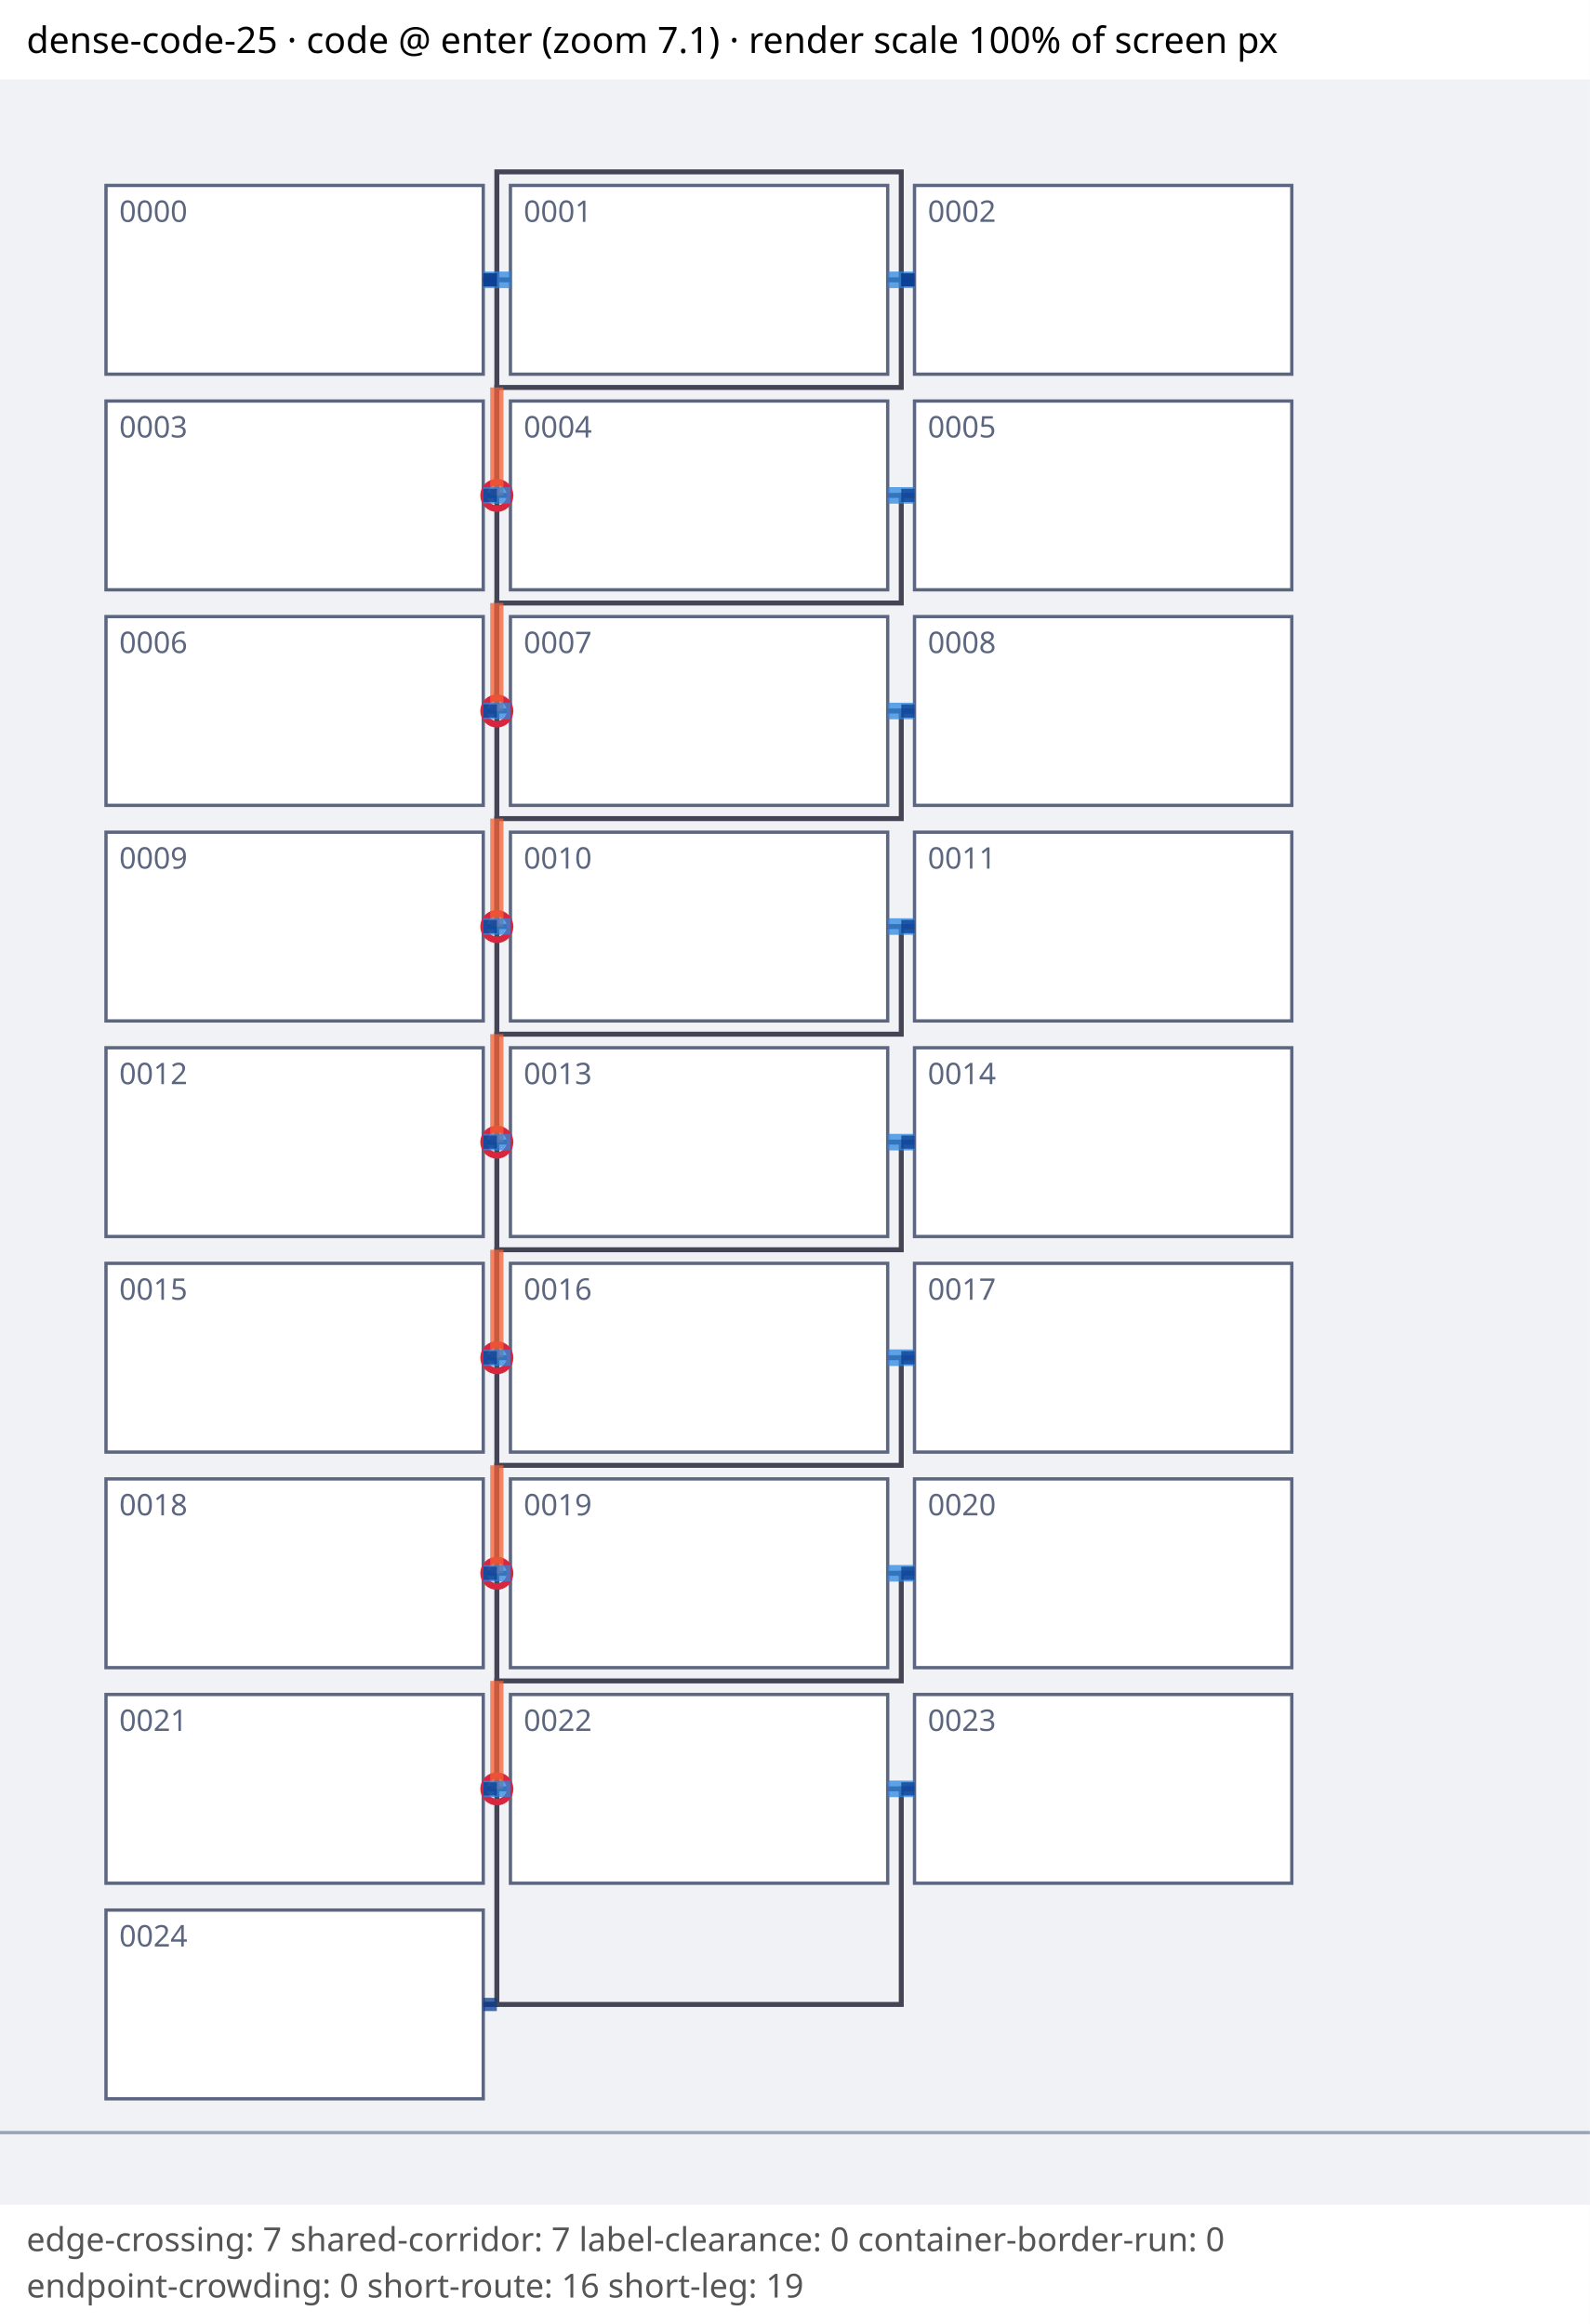
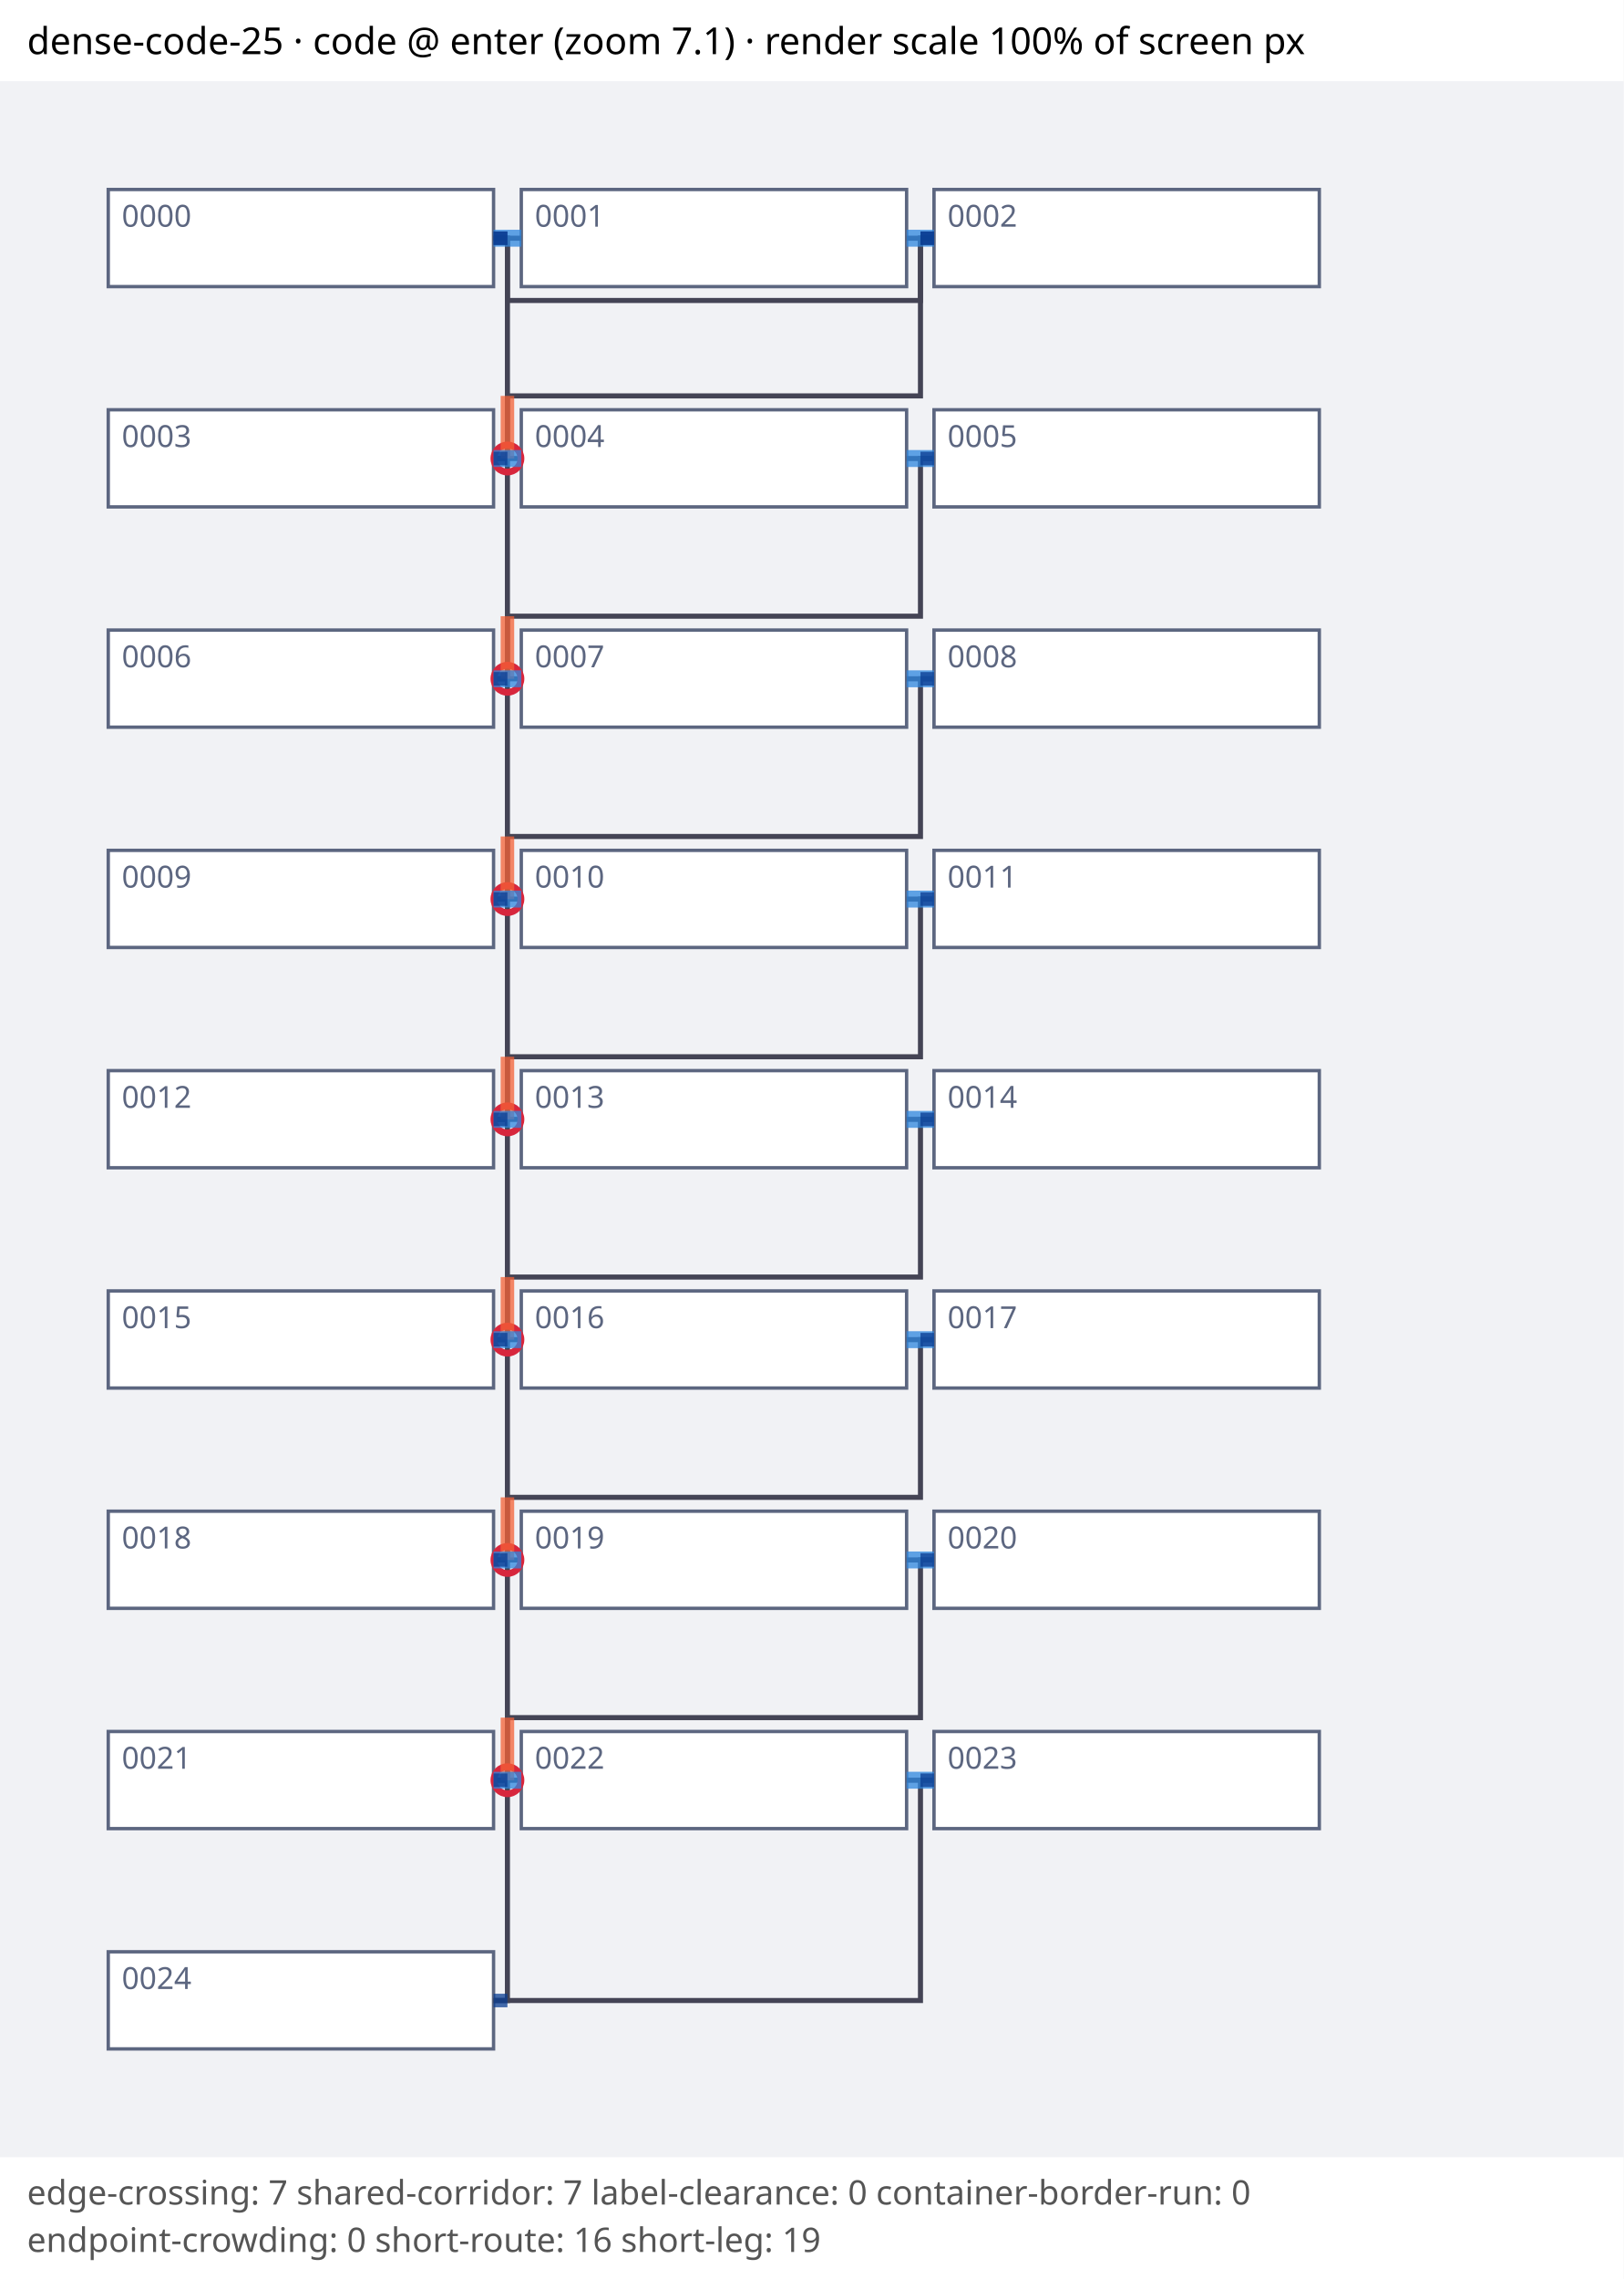
- <svg xmlns="http://www.w3.org/2000/svg" width="480" height="701.8" viewBox="0 0 480 701.8" font-family="sans-serif" font-size="11">
+ <svg xmlns="http://www.w3.org/2000/svg" width="480" height="673.5" viewBox="0 0 480 673.5" font-family="sans-serif" font-size="11">
  <defs>
    <clipPath id="frame">
-       <rect x="0" y="24" width="480" height="641.8" />
+       <rect x="0" y="24" width="480" height="613.5" />
    </clipPath>
  </defs>
  <rect width="100%" height="100%" fill="#fff" />
-   <rect x="0" y="24" width="480" height="641.8" fill="#f1f2f5" />
+   <rect x="0" y="24" width="480" height="613.5" fill="#f1f2f5" />
  <g clip-path="url(#frame)">
    <rect x="-1493" y="-689.7" width="3408" height="1775" fill="none" stroke="#9aa3b5" stroke-width="1" />
    <rect x="-976.1" y="-218.2" width="2374.2" height="1017.5" fill="none" stroke="#9aa3b5" stroke-width="1" />
    <rect x="-326.4" y="7.2" width="1074.8" height="636.8" fill="none" stroke="#9aa3b5" stroke-width="1" />
-     <rect x="32" y="56" width="113.9" height="57" fill="#fff" stroke="#5c6680" stroke-width="1" />
+     <rect x="32" y="56" width="113.9" height="28.7" fill="#fff" stroke="#5c6680" stroke-width="1" />
    <text x="36" y="67" font-size="9" fill="#5c6680">0000</text>
-     <rect x="154.1" y="56" width="113.9" height="57" fill="#fff" stroke="#5c6680" stroke-width="1" />
+     <rect x="154.1" y="56" width="113.9" height="28.7" fill="#fff" stroke="#5c6680" stroke-width="1" />
    <text x="158.1" y="67" font-size="9" fill="#5c6680">0001</text>
-     <rect x="276.1" y="56" width="113.9" height="57" fill="#fff" stroke="#5c6680" stroke-width="1" />
+     <rect x="276.1" y="56" width="113.9" height="28.7" fill="#fff" stroke="#5c6680" stroke-width="1" />
    <text x="280.1" y="67" font-size="9" fill="#5c6680">0002</text>
-     <rect x="32" y="121.1" width="113.9" height="57" fill="#fff" stroke="#5c6680" stroke-width="1" />
+     <rect x="32" y="121.1" width="113.9" height="28.7" fill="#fff" stroke="#5c6680" stroke-width="1" />
    <text x="36" y="132.1" font-size="9" fill="#5c6680">0003</text>
-     <rect x="154.1" y="121.1" width="113.9" height="57" fill="#fff" stroke="#5c6680" stroke-width="1" />
+     <rect x="154.1" y="121.1" width="113.9" height="28.7" fill="#fff" stroke="#5c6680" stroke-width="1" />
    <text x="158.1" y="132.1" font-size="9" fill="#5c6680">0004</text>
-     <rect x="276.1" y="121.1" width="113.9" height="57" fill="#fff" stroke="#5c6680" stroke-width="1" />
+     <rect x="276.1" y="121.1" width="113.9" height="28.7" fill="#fff" stroke="#5c6680" stroke-width="1" />
    <text x="280.1" y="132.1" font-size="9" fill="#5c6680">0005</text>
-     <rect x="32" y="186.2" width="113.9" height="57" fill="#fff" stroke="#5c6680" stroke-width="1" />
+     <rect x="32" y="186.2" width="113.9" height="28.7" fill="#fff" stroke="#5c6680" stroke-width="1" />
    <text x="36" y="197.2" font-size="9" fill="#5c6680">0006</text>
-     <rect x="154.1" y="186.2" width="113.9" height="57" fill="#fff" stroke="#5c6680" stroke-width="1" />
+     <rect x="154.1" y="186.2" width="113.9" height="28.7" fill="#fff" stroke="#5c6680" stroke-width="1" />
    <text x="158.1" y="197.2" font-size="9" fill="#5c6680">0007</text>
-     <rect x="276.1" y="186.2" width="113.9" height="57" fill="#fff" stroke="#5c6680" stroke-width="1" />
+     <rect x="276.1" y="186.2" width="113.9" height="28.7" fill="#fff" stroke="#5c6680" stroke-width="1" />
    <text x="280.1" y="197.2" font-size="9" fill="#5c6680">0008</text>
-     <rect x="32" y="251.3" width="113.9" height="57" fill="#fff" stroke="#5c6680" stroke-width="1" />
+     <rect x="32" y="251.3" width="113.9" height="28.7" fill="#fff" stroke="#5c6680" stroke-width="1" />
    <text x="36" y="262.3" font-size="9" fill="#5c6680">0009</text>
-     <rect x="154.1" y="251.3" width="113.9" height="57" fill="#fff" stroke="#5c6680" stroke-width="1" />
+     <rect x="154.1" y="251.3" width="113.9" height="28.7" fill="#fff" stroke="#5c6680" stroke-width="1" />
    <text x="158.1" y="262.3" font-size="9" fill="#5c6680">0010</text>
-     <rect x="276.1" y="251.3" width="113.9" height="57" fill="#fff" stroke="#5c6680" stroke-width="1" />
+     <rect x="276.1" y="251.3" width="113.9" height="28.7" fill="#fff" stroke="#5c6680" stroke-width="1" />
    <text x="280.1" y="262.3" font-size="9" fill="#5c6680">0011</text>
-     <rect x="32" y="316.4" width="113.9" height="57" fill="#fff" stroke="#5c6680" stroke-width="1" />
+     <rect x="32" y="316.4" width="113.9" height="28.7" fill="#fff" stroke="#5c6680" stroke-width="1" />
    <text x="36" y="327.4" font-size="9" fill="#5c6680">0012</text>
-     <rect x="154.1" y="316.4" width="113.9" height="57" fill="#fff" stroke="#5c6680" stroke-width="1" />
+     <rect x="154.1" y="316.4" width="113.9" height="28.7" fill="#fff" stroke="#5c6680" stroke-width="1" />
    <text x="158.1" y="327.4" font-size="9" fill="#5c6680">0013</text>
-     <rect x="276.1" y="316.4" width="113.9" height="57" fill="#fff" stroke="#5c6680" stroke-width="1" />
+     <rect x="276.1" y="316.4" width="113.9" height="28.7" fill="#fff" stroke="#5c6680" stroke-width="1" />
    <text x="280.1" y="327.4" font-size="9" fill="#5c6680">0014</text>
-     <rect x="32" y="381.5" width="113.9" height="57" fill="#fff" stroke="#5c6680" stroke-width="1" />
+     <rect x="32" y="381.5" width="113.9" height="28.7" fill="#fff" stroke="#5c6680" stroke-width="1" />
    <text x="36" y="392.5" font-size="9" fill="#5c6680">0015</text>
-     <rect x="154.1" y="381.5" width="113.9" height="57" fill="#fff" stroke="#5c6680" stroke-width="1" />
+     <rect x="154.1" y="381.5" width="113.9" height="28.7" fill="#fff" stroke="#5c6680" stroke-width="1" />
    <text x="158.1" y="392.5" font-size="9" fill="#5c6680">0016</text>
-     <rect x="276.1" y="381.5" width="113.9" height="57" fill="#fff" stroke="#5c6680" stroke-width="1" />
+     <rect x="276.1" y="381.5" width="113.9" height="28.7" fill="#fff" stroke="#5c6680" stroke-width="1" />
    <text x="280.1" y="392.5" font-size="9" fill="#5c6680">0017</text>
-     <rect x="32" y="446.6" width="113.9" height="57" fill="#fff" stroke="#5c6680" stroke-width="1" />
+     <rect x="32" y="446.6" width="113.9" height="28.7" fill="#fff" stroke="#5c6680" stroke-width="1" />
    <text x="36" y="457.6" font-size="9" fill="#5c6680">0018</text>
-     <rect x="154.1" y="446.6" width="113.9" height="57" fill="#fff" stroke="#5c6680" stroke-width="1" />
+     <rect x="154.1" y="446.6" width="113.9" height="28.7" fill="#fff" stroke="#5c6680" stroke-width="1" />
    <text x="158.1" y="457.6" font-size="9" fill="#5c6680">0019</text>
-     <rect x="276.1" y="446.6" width="113.9" height="57" fill="#fff" stroke="#5c6680" stroke-width="1" />
+     <rect x="276.1" y="446.6" width="113.9" height="28.7" fill="#fff" stroke="#5c6680" stroke-width="1" />
    <text x="280.1" y="457.6" font-size="9" fill="#5c6680">0020</text>
-     <rect x="32" y="511.7" width="113.9" height="57" fill="#fff" stroke="#5c6680" stroke-width="1" />
+     <rect x="32" y="511.7" width="113.9" height="28.7" fill="#fff" stroke="#5c6680" stroke-width="1" />
    <text x="36" y="522.7" font-size="9" fill="#5c6680">0021</text>
-     <rect x="154.1" y="511.7" width="113.9" height="57" fill="#fff" stroke="#5c6680" stroke-width="1" />
+     <rect x="154.1" y="511.7" width="113.9" height="28.7" fill="#fff" stroke="#5c6680" stroke-width="1" />
    <text x="158.1" y="522.7" font-size="9" fill="#5c6680">0022</text>
-     <rect x="276.1" y="511.7" width="113.9" height="57" fill="#fff" stroke="#5c6680" stroke-width="1" />
+     <rect x="276.1" y="511.7" width="113.9" height="28.7" fill="#fff" stroke="#5c6680" stroke-width="1" />
    <text x="280.1" y="522.7" font-size="9" fill="#5c6680">0023</text>
-     <rect x="32" y="576.8" width="113.9" height="57" fill="#fff" stroke="#5c6680" stroke-width="1" />
+     <rect x="32" y="576.8" width="113.9" height="28.7" fill="#fff" stroke="#5c6680" stroke-width="1" />
    <text x="36" y="587.8" font-size="9" fill="#5c6680">0024</text>
-     <polyline points="145.9,84.5 154.1,84.5" fill="none" stroke="#445" stroke-width="1.5" />
-     <polyline points="145.9,84.5 150,84.5 150,51.9 272.1,51.9 272.1,84.5 276.1,84.5" fill="none" stroke="#445" stroke-width="1.5" />
-     <polyline points="268,84.5 276.1,84.5" fill="none" stroke="#445" stroke-width="1.5" />
-     <polyline points="276.1,84.5 272.1,84.5 272.1,117 150,117 150,149.6 145.9,149.6" fill="none" stroke="#445" stroke-width="1.5" />
-     <polyline points="145.9,149.6 154.1,149.6" fill="none" stroke="#445" stroke-width="1.5" />
-     <polyline points="268,149.6 276.1,149.6" fill="none" stroke="#445" stroke-width="1.5" />
-     <polyline points="276.1,149.6 272.1,149.6 272.1,182.1 150,182.1 150,214.7 145.9,214.7" fill="none" stroke="#445" stroke-width="1.5" />
-     <polyline points="145.9,214.7 154.1,214.7" fill="none" stroke="#445" stroke-width="1.5" />
-     <polyline points="268,214.7 276.1,214.7" fill="none" stroke="#445" stroke-width="1.5" />
-     <polyline points="276.1,214.7 272.1,214.7 272.1,247.2 150,247.2 150,279.8 145.9,279.8" fill="none" stroke="#445" stroke-width="1.5" />
-     <polyline points="145.9,279.8 154.1,279.8" fill="none" stroke="#445" stroke-width="1.5" />
-     <polyline points="268,279.8 276.1,279.8" fill="none" stroke="#445" stroke-width="1.5" />
-     <polyline points="276.1,279.8 272.1,279.8 272.1,312.3 150,312.3 150,344.9 145.9,344.9" fill="none" stroke="#445" stroke-width="1.5" />
-     <polyline points="145.9,344.9 154.1,344.9" fill="none" stroke="#445" stroke-width="1.5" />
-     <polyline points="268,344.9 276.1,344.9" fill="none" stroke="#445" stroke-width="1.5" />
-     <polyline points="276.1,344.9 272.1,344.9 272.1,377.4 150,377.4 150,410 145.9,410" fill="none" stroke="#445" stroke-width="1.5" />
-     <polyline points="145.9,410 154.1,410" fill="none" stroke="#445" stroke-width="1.5" />
-     <polyline points="268,410 276.1,410" fill="none" stroke="#445" stroke-width="1.5" />
-     <polyline points="276.1,410 272.1,410 272.1,442.5 150,442.5 150,475.1 145.9,475.1" fill="none" stroke="#445" stroke-width="1.5" />
-     <polyline points="145.9,475.1 154.1,475.1" fill="none" stroke="#445" stroke-width="1.5" />
-     <polyline points="268,475.1 276.1,475.1" fill="none" stroke="#445" stroke-width="1.5" />
-     <polyline points="276.1,475.1 272.1,475.1 272.1,507.6 150,507.6 150,540.2 145.9,540.2" fill="none" stroke="#445" stroke-width="1.5" />
-     <polyline points="145.9,540.2 154.1,540.2" fill="none" stroke="#445" stroke-width="1.5" />
-     <polyline points="268,540.2 276.1,540.2" fill="none" stroke="#445" stroke-width="1.5" />
-     <polyline points="276.1,540.2 272.1,540.2 272.1,605.3 145.9,605.3" fill="none" stroke="#445" stroke-width="1.5" />
-     <polyline points="145.9,605.3 150,605.3 150,84.5 145.9,84.5" fill="none" stroke="#445" stroke-width="1.5" />
-     <circle cx="150" cy="149.6" r="4" fill="none" stroke="#d7263d" stroke-width="2" />
-     <circle cx="150" cy="214.7" r="4" fill="none" stroke="#d7263d" stroke-width="2" />
-     <circle cx="150" cy="279.8" r="4" fill="none" stroke="#d7263d" stroke-width="2" />
-     <circle cx="150" cy="344.9" r="4" fill="none" stroke="#d7263d" stroke-width="2" />
-     <circle cx="150" cy="410" r="4" fill="none" stroke="#d7263d" stroke-width="2" />
-     <circle cx="150" cy="475.1" r="4" fill="none" stroke="#d7263d" stroke-width="2" />
-     <circle cx="150" cy="540.2" r="4" fill="none" stroke="#d7263d" stroke-width="2" />
-     <polyline points="150,117 150,149.6" fill="none" stroke="#f46036" stroke-width="4" stroke-opacity="0.75" />
-     <polyline points="150,182.1 150,214.7" fill="none" stroke="#f46036" stroke-width="4" stroke-opacity="0.75" />
-     <polyline points="150,247.2 150,279.8" fill="none" stroke="#f46036" stroke-width="4" stroke-opacity="0.75" />
-     <polyline points="150,312.3 150,344.9" fill="none" stroke="#f46036" stroke-width="4" stroke-opacity="0.75" />
-     <polyline points="150,377.4 150,410" fill="none" stroke="#f46036" stroke-width="4" stroke-opacity="0.75" />
-     <polyline points="150,442.5 150,475.1" fill="none" stroke="#f46036" stroke-width="4" stroke-opacity="0.75" />
-     <polyline points="150,507.6 150,540.2" fill="none" stroke="#f46036" stroke-width="4" stroke-opacity="0.75" />
-     <polyline points="145.9,84.5 154.1,84.5" fill="none" stroke="#2e86de" stroke-width="5" stroke-opacity="0.75" />
-     <polyline points="268,84.5 276.1,84.5" fill="none" stroke="#2e86de" stroke-width="5" stroke-opacity="0.75" />
-     <polyline points="145.9,149.6 154.1,149.6" fill="none" stroke="#2e86de" stroke-width="5" stroke-opacity="0.75" />
-     <polyline points="268,149.6 276.1,149.6" fill="none" stroke="#2e86de" stroke-width="5" stroke-opacity="0.75" />
-     <polyline points="145.9,214.7 154.1,214.7" fill="none" stroke="#2e86de" stroke-width="5" stroke-opacity="0.75" />
-     <polyline points="268,214.7 276.1,214.7" fill="none" stroke="#2e86de" stroke-width="5" stroke-opacity="0.75" />
-     <polyline points="145.9,279.8 154.1,279.8" fill="none" stroke="#2e86de" stroke-width="5" stroke-opacity="0.75" />
-     <polyline points="268,279.8 276.1,279.8" fill="none" stroke="#2e86de" stroke-width="5" stroke-opacity="0.75" />
-     <polyline points="145.9,344.9 154.1,344.9" fill="none" stroke="#2e86de" stroke-width="5" stroke-opacity="0.75" />
-     <polyline points="268,344.9 276.1,344.9" fill="none" stroke="#2e86de" stroke-width="5" stroke-opacity="0.75" />
-     <polyline points="145.9,410 154.1,410" fill="none" stroke="#2e86de" stroke-width="5" stroke-opacity="0.75" />
-     <polyline points="268,410 276.1,410" fill="none" stroke="#2e86de" stroke-width="5" stroke-opacity="0.75" />
-     <polyline points="145.9,475.1 154.1,475.1" fill="none" stroke="#2e86de" stroke-width="5" stroke-opacity="0.75" />
-     <polyline points="268,475.1 276.1,475.1" fill="none" stroke="#2e86de" stroke-width="5" stroke-opacity="0.75" />
-     <polyline points="145.9,540.2 154.1,540.2" fill="none" stroke="#2e86de" stroke-width="5" stroke-opacity="0.75" />
-     <polyline points="268,540.2 276.1,540.2" fill="none" stroke="#2e86de" stroke-width="5" stroke-opacity="0.75" />
-     <polyline points="145.9,84.5 150,84.5" fill="none" stroke="#0a3d91" stroke-width="4" stroke-opacity="0.75" />
-     <polyline points="272.1,84.5 276.1,84.5" fill="none" stroke="#0a3d91" stroke-width="4" stroke-opacity="0.75" />
-     <polyline points="145.9,149.6 150,149.6" fill="none" stroke="#0a3d91" stroke-width="4" stroke-opacity="0.75" />
-     <polyline points="272.1,84.5 276.1,84.5" fill="none" stroke="#0a3d91" stroke-width="4" stroke-opacity="0.75" />
-     <polyline points="145.9,214.7 150,214.7" fill="none" stroke="#0a3d91" stroke-width="4" stroke-opacity="0.75" />
-     <polyline points="272.1,149.6 276.1,149.6" fill="none" stroke="#0a3d91" stroke-width="4" stroke-opacity="0.75" />
-     <polyline points="145.9,279.8 150,279.8" fill="none" stroke="#0a3d91" stroke-width="4" stroke-opacity="0.75" />
-     <polyline points="272.1,214.7 276.1,214.7" fill="none" stroke="#0a3d91" stroke-width="4" stroke-opacity="0.75" />
-     <polyline points="145.9,344.9 150,344.9" fill="none" stroke="#0a3d91" stroke-width="4" stroke-opacity="0.75" />
-     <polyline points="272.1,279.8 276.1,279.8" fill="none" stroke="#0a3d91" stroke-width="4" stroke-opacity="0.75" />
-     <polyline points="145.9,410 150,410" fill="none" stroke="#0a3d91" stroke-width="4" stroke-opacity="0.75" />
-     <polyline points="272.1,344.9 276.1,344.9" fill="none" stroke="#0a3d91" stroke-width="4" stroke-opacity="0.75" />
-     <polyline points="145.9,475.1 150,475.1" fill="none" stroke="#0a3d91" stroke-width="4" stroke-opacity="0.75" />
-     <polyline points="272.1,410 276.1,410" fill="none" stroke="#0a3d91" stroke-width="4" stroke-opacity="0.75" />
-     <polyline points="145.9,540.2 150,540.2" fill="none" stroke="#0a3d91" stroke-width="4" stroke-opacity="0.75" />
-     <polyline points="272.1,475.1 276.1,475.1" fill="none" stroke="#0a3d91" stroke-width="4" stroke-opacity="0.75" />
-     <polyline points="272.1,540.2 276.1,540.2" fill="none" stroke="#0a3d91" stroke-width="4" stroke-opacity="0.75" />
-     <polyline points="145.9,84.5 150,84.5" fill="none" stroke="#0a3d91" stroke-width="4" stroke-opacity="0.75" />
-     <polyline points="145.9,605.3 150,605.3" fill="none" stroke="#0a3d91" stroke-width="4" stroke-opacity="0.75" />
+     <polyline points="145.9,70.4 154.1,70.4" fill="none" stroke="#445" stroke-width="1.5" />
+     <polyline points="145.9,70.4 150,70.4 150,88.8 272.1,88.8 272.1,70.4 276.1,70.4" fill="none" stroke="#445" stroke-width="1.5" />
+     <polyline points="268,70.4 276.1,70.4" fill="none" stroke="#445" stroke-width="1.5" />
+     <polyline points="276.1,70.4 272.1,70.4 272.1,117 150,117 150,135.5 145.9,135.5" fill="none" stroke="#445" stroke-width="1.5" />
+     <polyline points="145.9,135.5 154.1,135.5" fill="none" stroke="#445" stroke-width="1.5" />
+     <polyline points="268,135.5 276.1,135.5" fill="none" stroke="#445" stroke-width="1.5" />
+     <polyline points="276.1,135.5 272.1,135.5 272.1,182.1 150,182.1 150,200.6 145.9,200.6" fill="none" stroke="#445" stroke-width="1.5" />
+     <polyline points="145.9,200.6 154.1,200.6" fill="none" stroke="#445" stroke-width="1.5" />
+     <polyline points="268,200.6 276.1,200.6" fill="none" stroke="#445" stroke-width="1.5" />
+     <polyline points="276.1,200.6 272.1,200.6 272.1,247.2 150,247.2 150,265.7 145.9,265.7" fill="none" stroke="#445" stroke-width="1.5" />
+     <polyline points="145.9,265.7 154.1,265.7" fill="none" stroke="#445" stroke-width="1.5" />
+     <polyline points="268,265.7 276.1,265.7" fill="none" stroke="#445" stroke-width="1.5" />
+     <polyline points="276.1,265.7 272.1,265.7 272.1,312.3 150,312.3 150,330.8 145.9,330.8" fill="none" stroke="#445" stroke-width="1.5" />
+     <polyline points="145.9,330.8 154.1,330.8" fill="none" stroke="#445" stroke-width="1.5" />
+     <polyline points="268,330.8 276.1,330.8" fill="none" stroke="#445" stroke-width="1.5" />
+     <polyline points="276.1,330.8 272.1,330.8 272.1,377.4 150,377.4 150,395.9 145.9,395.9" fill="none" stroke="#445" stroke-width="1.5" />
+     <polyline points="145.9,395.9 154.1,395.9" fill="none" stroke="#445" stroke-width="1.5" />
+     <polyline points="268,395.9 276.1,395.9" fill="none" stroke="#445" stroke-width="1.5" />
+     <polyline points="276.1,395.9 272.1,395.9 272.1,442.5 150,442.5 150,461 145.9,461" fill="none" stroke="#445" stroke-width="1.5" />
+     <polyline points="145.9,461 154.1,461" fill="none" stroke="#445" stroke-width="1.5" />
+     <polyline points="268,461 276.1,461" fill="none" stroke="#445" stroke-width="1.5" />
+     <polyline points="276.1,461 272.1,461 272.1,507.6 150,507.6 150,526.1 145.9,526.1" fill="none" stroke="#445" stroke-width="1.5" />
+     <polyline points="145.9,526.1 154.1,526.1" fill="none" stroke="#445" stroke-width="1.5" />
+     <polyline points="268,526.1 276.1,526.1" fill="none" stroke="#445" stroke-width="1.5" />
+     <polyline points="276.1,526.1 272.1,526.1 272.1,591.2 145.9,591.2" fill="none" stroke="#445" stroke-width="1.5" />
+     <polyline points="145.9,591.2 150,591.2 150,70.4 145.9,70.4" fill="none" stroke="#445" stroke-width="1.5" />
+     <circle cx="150" cy="135.5" r="4" fill="none" stroke="#d7263d" stroke-width="2" />
+     <circle cx="150" cy="200.6" r="4" fill="none" stroke="#d7263d" stroke-width="2" />
+     <circle cx="150" cy="265.7" r="4" fill="none" stroke="#d7263d" stroke-width="2" />
+     <circle cx="150" cy="330.8" r="4" fill="none" stroke="#d7263d" stroke-width="2" />
+     <circle cx="150" cy="395.9" r="4" fill="none" stroke="#d7263d" stroke-width="2" />
+     <circle cx="150" cy="461" r="4" fill="none" stroke="#d7263d" stroke-width="2" />
+     <circle cx="150" cy="526.1" r="4" fill="none" stroke="#d7263d" stroke-width="2" />
+     <polyline points="150,117 150,135.5" fill="none" stroke="#f46036" stroke-width="4" stroke-opacity="0.75" />
+     <polyline points="150,182.1 150,200.6" fill="none" stroke="#f46036" stroke-width="4" stroke-opacity="0.75" />
+     <polyline points="150,247.2 150,265.7" fill="none" stroke="#f46036" stroke-width="4" stroke-opacity="0.75" />
+     <polyline points="150,312.3 150,330.8" fill="none" stroke="#f46036" stroke-width="4" stroke-opacity="0.75" />
+     <polyline points="150,377.4 150,395.9" fill="none" stroke="#f46036" stroke-width="4" stroke-opacity="0.75" />
+     <polyline points="150,442.5 150,461" fill="none" stroke="#f46036" stroke-width="4" stroke-opacity="0.75" />
+     <polyline points="150,507.6 150,526.1" fill="none" stroke="#f46036" stroke-width="4" stroke-opacity="0.75" />
+     <polyline points="145.9,70.4 154.1,70.4" fill="none" stroke="#2e86de" stroke-width="5" stroke-opacity="0.75" />
+     <polyline points="268,70.4 276.1,70.4" fill="none" stroke="#2e86de" stroke-width="5" stroke-opacity="0.75" />
+     <polyline points="145.9,135.5 154.1,135.5" fill="none" stroke="#2e86de" stroke-width="5" stroke-opacity="0.75" />
+     <polyline points="268,135.5 276.1,135.5" fill="none" stroke="#2e86de" stroke-width="5" stroke-opacity="0.75" />
+     <polyline points="145.9,200.6 154.1,200.6" fill="none" stroke="#2e86de" stroke-width="5" stroke-opacity="0.75" />
+     <polyline points="268,200.6 276.1,200.6" fill="none" stroke="#2e86de" stroke-width="5" stroke-opacity="0.75" />
+     <polyline points="145.9,265.7 154.1,265.7" fill="none" stroke="#2e86de" stroke-width="5" stroke-opacity="0.75" />
+     <polyline points="268,265.7 276.1,265.7" fill="none" stroke="#2e86de" stroke-width="5" stroke-opacity="0.75" />
+     <polyline points="145.9,330.8 154.1,330.8" fill="none" stroke="#2e86de" stroke-width="5" stroke-opacity="0.75" />
+     <polyline points="268,330.8 276.1,330.8" fill="none" stroke="#2e86de" stroke-width="5" stroke-opacity="0.75" />
+     <polyline points="145.9,395.9 154.1,395.9" fill="none" stroke="#2e86de" stroke-width="5" stroke-opacity="0.75" />
+     <polyline points="268,395.9 276.1,395.9" fill="none" stroke="#2e86de" stroke-width="5" stroke-opacity="0.75" />
+     <polyline points="145.9,461 154.1,461" fill="none" stroke="#2e86de" stroke-width="5" stroke-opacity="0.75" />
+     <polyline points="268,461 276.1,461" fill="none" stroke="#2e86de" stroke-width="5" stroke-opacity="0.75" />
+     <polyline points="145.9,526.1 154.1,526.1" fill="none" stroke="#2e86de" stroke-width="5" stroke-opacity="0.75" />
+     <polyline points="268,526.1 276.1,526.1" fill="none" stroke="#2e86de" stroke-width="5" stroke-opacity="0.75" />
+     <polyline points="145.9,70.4 150,70.4" fill="none" stroke="#0a3d91" stroke-width="4" stroke-opacity="0.75" />
+     <polyline points="272.1,70.4 276.1,70.4" fill="none" stroke="#0a3d91" stroke-width="4" stroke-opacity="0.75" />
+     <polyline points="145.9,135.5 150,135.5" fill="none" stroke="#0a3d91" stroke-width="4" stroke-opacity="0.75" />
+     <polyline points="272.1,70.4 276.1,70.4" fill="none" stroke="#0a3d91" stroke-width="4" stroke-opacity="0.75" />
+     <polyline points="145.9,200.6 150,200.6" fill="none" stroke="#0a3d91" stroke-width="4" stroke-opacity="0.75" />
+     <polyline points="272.1,135.5 276.1,135.5" fill="none" stroke="#0a3d91" stroke-width="4" stroke-opacity="0.75" />
+     <polyline points="145.9,265.7 150,265.7" fill="none" stroke="#0a3d91" stroke-width="4" stroke-opacity="0.75" />
+     <polyline points="272.1,200.6 276.1,200.6" fill="none" stroke="#0a3d91" stroke-width="4" stroke-opacity="0.75" />
+     <polyline points="145.9,330.8 150,330.8" fill="none" stroke="#0a3d91" stroke-width="4" stroke-opacity="0.75" />
+     <polyline points="272.1,265.7 276.1,265.7" fill="none" stroke="#0a3d91" stroke-width="4" stroke-opacity="0.75" />
+     <polyline points="145.9,395.9 150,395.9" fill="none" stroke="#0a3d91" stroke-width="4" stroke-opacity="0.75" />
+     <polyline points="272.1,330.8 276.1,330.8" fill="none" stroke="#0a3d91" stroke-width="4" stroke-opacity="0.75" />
+     <polyline points="145.9,461 150,461" fill="none" stroke="#0a3d91" stroke-width="4" stroke-opacity="0.75" />
+     <polyline points="272.1,395.9 276.1,395.9" fill="none" stroke="#0a3d91" stroke-width="4" stroke-opacity="0.75" />
+     <polyline points="145.9,526.1 150,526.1" fill="none" stroke="#0a3d91" stroke-width="4" stroke-opacity="0.75" />
+     <polyline points="272.1,461 276.1,461" fill="none" stroke="#0a3d91" stroke-width="4" stroke-opacity="0.75" />
+     <polyline points="272.1,526.1 276.1,526.1" fill="none" stroke="#0a3d91" stroke-width="4" stroke-opacity="0.75" />
+     <polyline points="145.9,70.4 150,70.4" fill="none" stroke="#0a3d91" stroke-width="4" stroke-opacity="0.75" />
+     <polyline points="145.9,591.2 150,591.2" fill="none" stroke="#0a3d91" stroke-width="4" stroke-opacity="0.75" />
  </g>
  <text x="8" y="16">dense-code-25 · code @ enter (zoom 7.1) · render scale 100% of screen px</text>
-   <text x="8" y="679.8" font-size="10" fill="#555">edge-crossing: 7   shared-corridor: 7   label-clearance: 0   container-border-run: 0</text>
-   <text x="8" y="693.8" font-size="10" fill="#555">endpoint-crowding: 0   short-route: 16   short-leg: 19</text>
+   <text x="8" y="651.5" font-size="10" fill="#555">edge-crossing: 7   shared-corridor: 7   label-clearance: 0   container-border-run: 0</text>
+   <text x="8" y="665.5" font-size="10" fill="#555">endpoint-crowding: 0   short-route: 16   short-leg: 19</text>
</svg>
